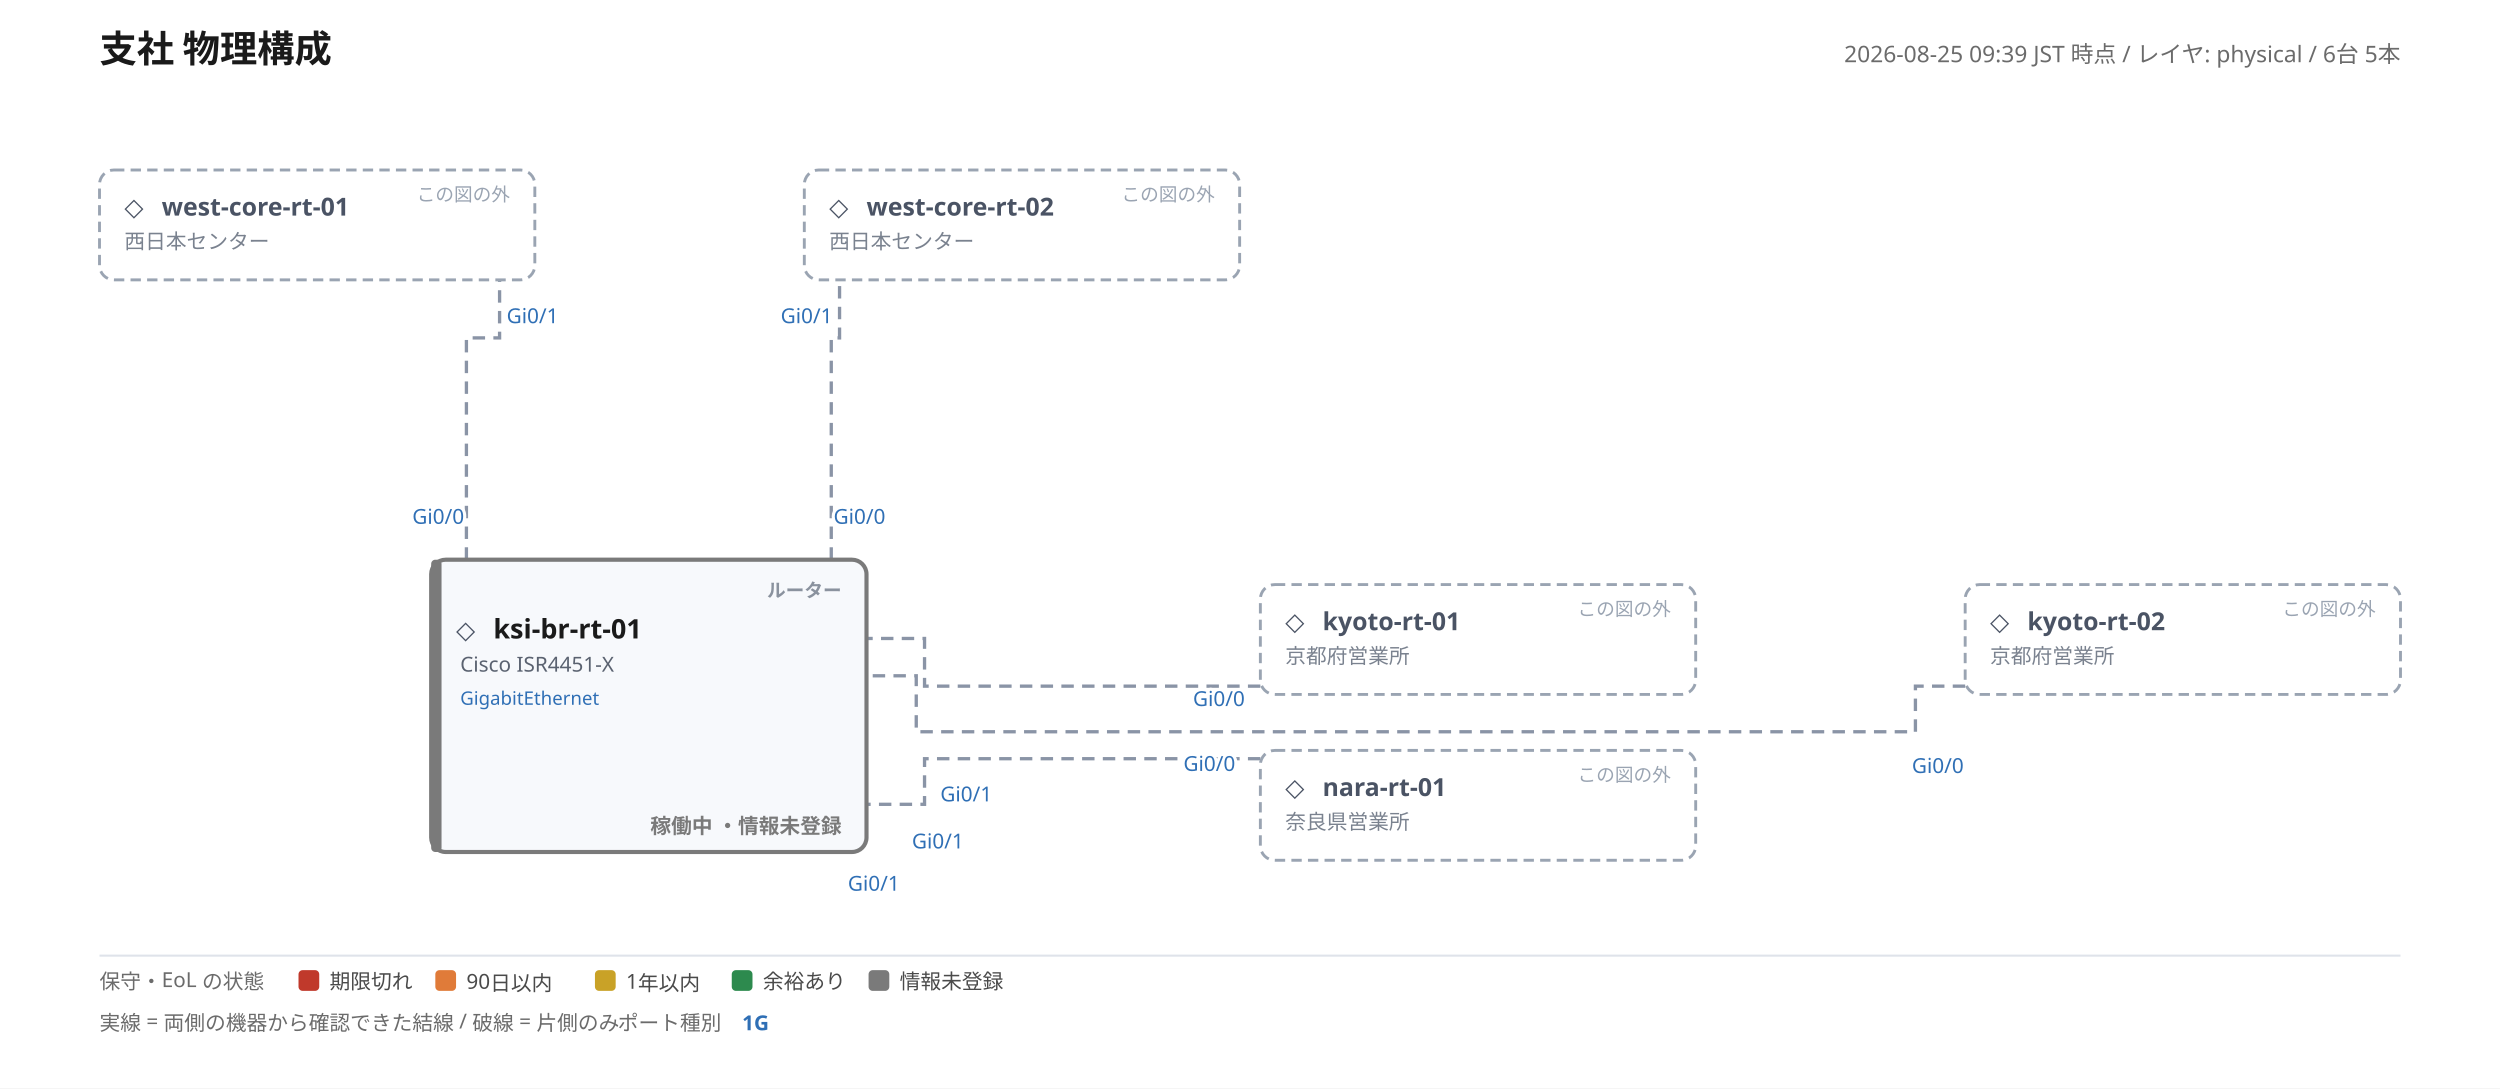
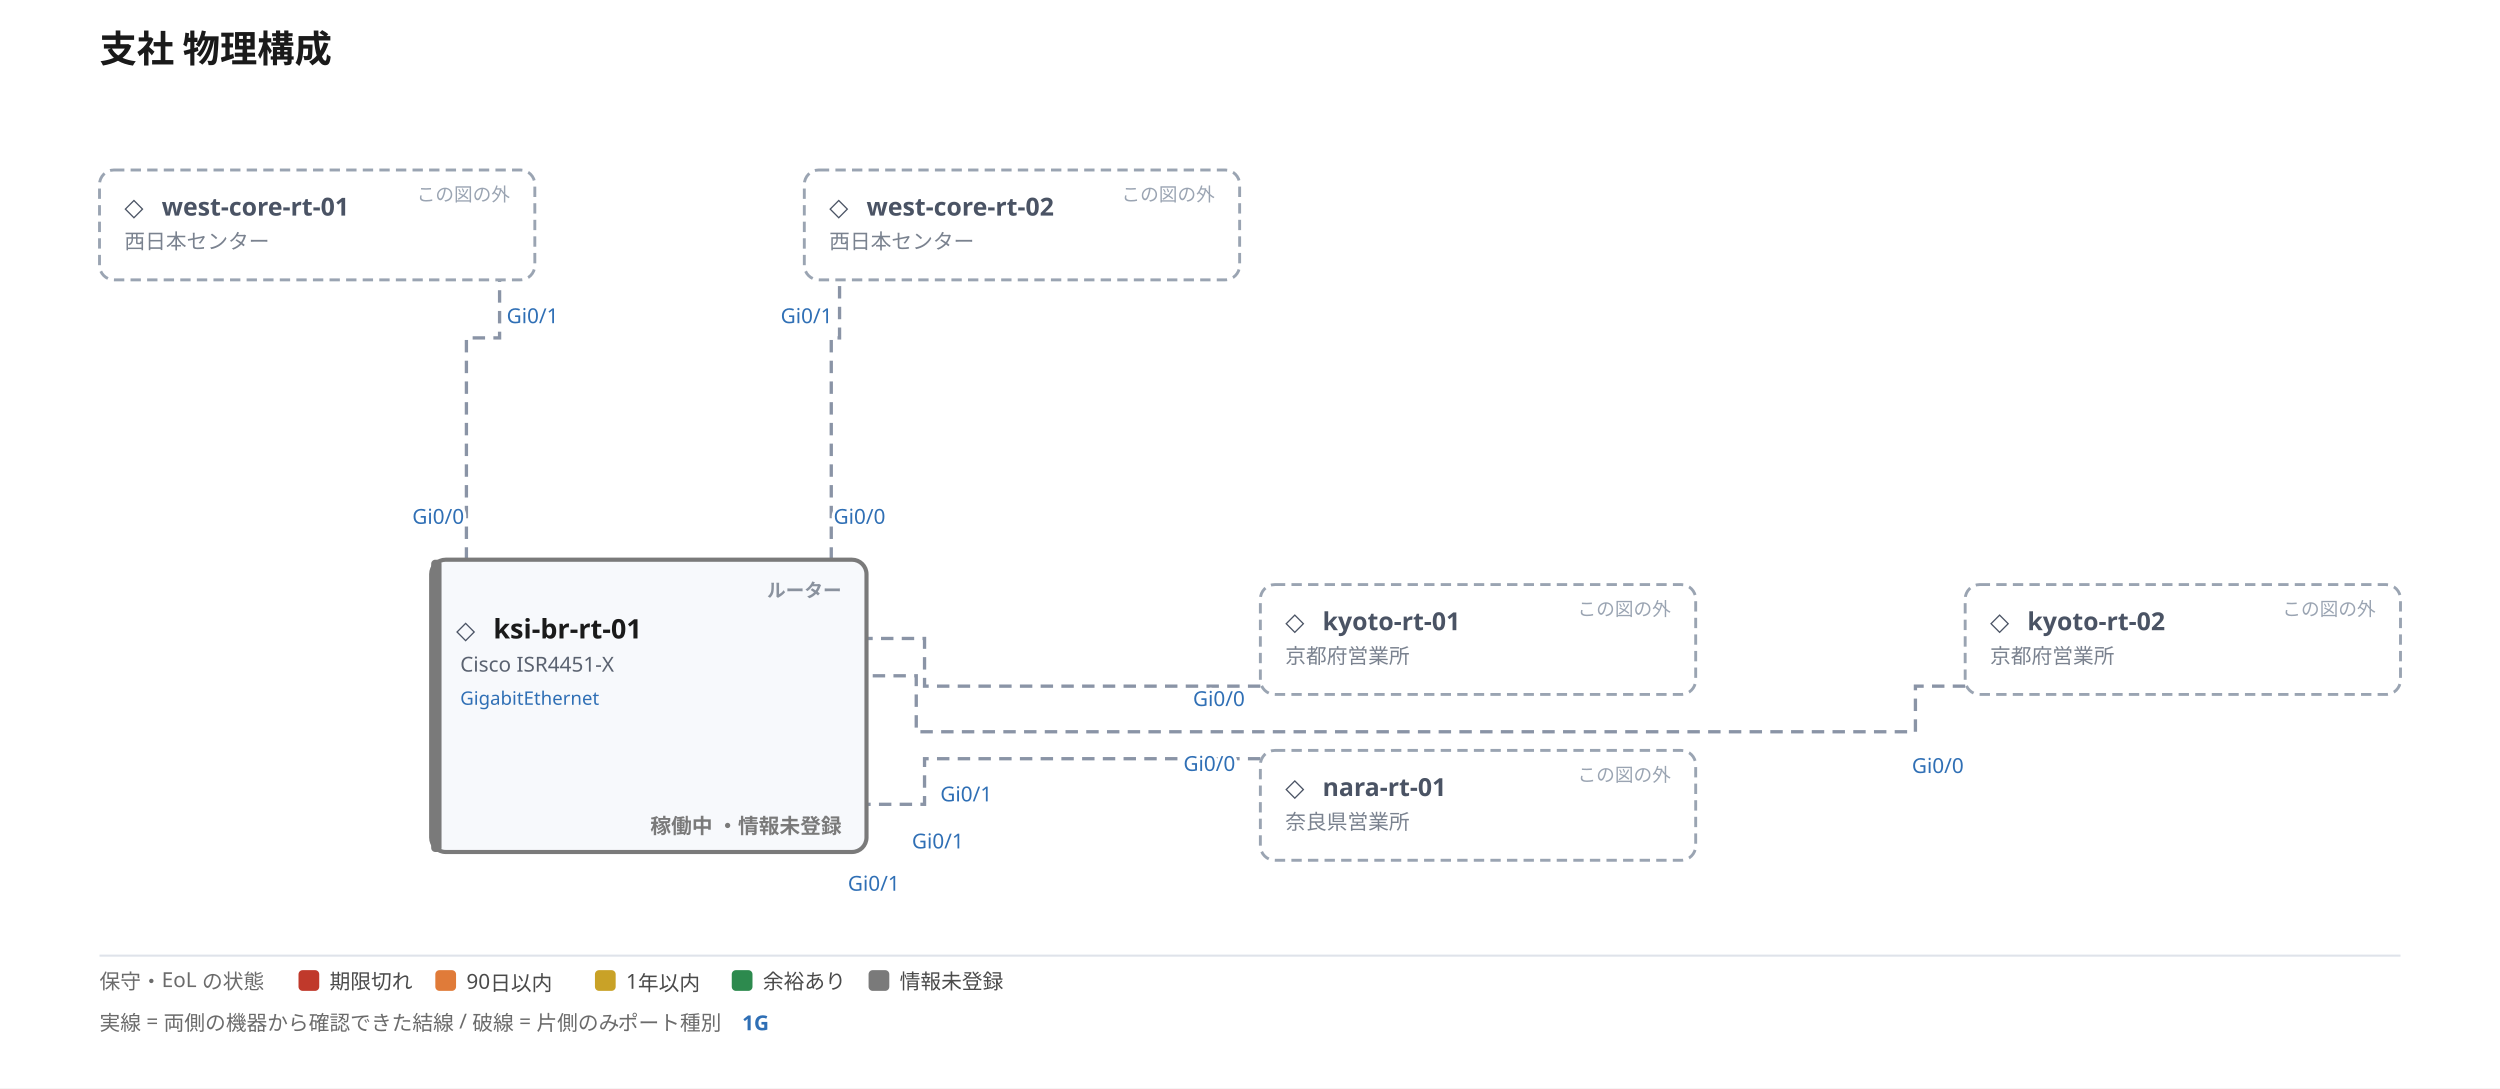
<svg xmlns="http://www.w3.org/2000/svg" width="1206" height="525" viewBox="0 0 1206 525" font-family="'Yu Gothic', 'Hiragino Kaku Gothic ProN', Meiryo, 'Noto Sans JP', sans-serif">
  <rect width="100%" height="100%" fill="#ffffff" />
  <text x="48" y="30" font-size="18" font-weight="700" fill="#1a1a1a">支社 物理構成</text>
-   <text x="1158" y="30" font-size="11" fill="#6b6b6b" text-anchor="end">2026-08-25 09:39 JST 時点 / レイヤ: physical / 6台 5本</text>
  <polyline points="225,270 225,163 241,163 241,135" fill="none" stroke="#8a94a6" stroke-width="1.6" stroke-dasharray="6 4" />
  <text class="port-label" x="223.9" y="252.7" font-size="10" fill="#2f6fb5" text-anchor="end" paint-order="stroke" stroke="#ffffff" stroke-width="3">Gi0/0</text>
  <text class="port-label" x="244.4" y="155.9" font-size="10" fill="#2f6fb5" text-anchor="start" paint-order="stroke" stroke="#ffffff" stroke-width="3">Gi0/1</text>
  <polyline points="401,270 401,163 405,163 405,135" fill="none" stroke="#8a94a6" stroke-width="1.6" stroke-dasharray="6 4" />
  <text class="port-label" x="402.1" y="252.7" font-size="10" fill="#2f6fb5" text-anchor="start" paint-order="stroke" stroke="#ffffff" stroke-width="3">Gi0/0</text>
  <text class="port-label" x="401.6" y="155.9" font-size="10" fill="#2f6fb5" text-anchor="end" paint-order="stroke" stroke="#ffffff" stroke-width="3">Gi0/1</text>
  <polyline points="608,331 446,331 446,308 418,308" fill="none" stroke="#8a94a6" stroke-width="1.6" stroke-dasharray="6 4" />
  <text class="port-label" x="600.5" y="340.6" font-size="10" fill="#2f6fb5" text-anchor="end" paint-order="stroke" stroke="#ffffff" stroke-width="3">Gi0/0</text>
  <text class="port-label" x="453.6" y="386.6" font-size="10" fill="#2f6fb5" text-anchor="start" paint-order="stroke" stroke="#ffffff" stroke-width="3">Gi0/1</text>
  <polyline points="948,331 924,331 924,353 442,353 442,326 418,326" fill="none" stroke="#8a94a6" stroke-width="1.6" stroke-dasharray="6 4" />
  <text class="port-label" x="947.3" y="372.9" font-size="10" fill="#2f6fb5" text-anchor="end" paint-order="stroke" stroke="#ffffff" stroke-width="3">Gi0/0</text>
  <text class="port-label" x="439.9" y="409.3" font-size="10" fill="#2f6fb5" text-anchor="start" paint-order="stroke" stroke="#ffffff" stroke-width="3">Gi0/1</text>
  <polyline points="608,366 446,366 446,388 418,388" fill="none" stroke="#8a94a6" stroke-width="1.6" stroke-dasharray="6 4" />
  <text class="port-label" x="595.9" y="371.9" font-size="10" fill="#2f6fb5" text-anchor="end" paint-order="stroke" stroke="#ffffff" stroke-width="3">Gi0/0</text>
  <text class="port-label" x="409.0" y="429.7" font-size="10" fill="#2f6fb5" text-anchor="start" paint-order="stroke" stroke="#ffffff" stroke-width="3">Gi0/1</text>
  <g>
    <rect x="48" y="82" width="210" height="53" rx="7" fill="none" stroke="#9aa4b2" stroke-width="1.4" stroke-dasharray="5 3" />
    <text x="60" y="104" font-size="12" fill="#4a5364">◇</text>
    <text x="78" y="104" font-size="12" font-weight="700" fill="#4a5364">west-core-rt-01</text>
    <text x="60" y="120" font-size="10" fill="#7a828f">西日本センター</text>
    <text x="246" y="97" font-size="9" fill="#9aa4b2" text-anchor="end">この図の外</text>
  </g>
  <g>
    <rect x="388" y="82" width="210" height="53" rx="7" fill="none" stroke="#9aa4b2" stroke-width="1.4" stroke-dasharray="5 3" />
    <text x="400" y="104" font-size="12" fill="#4a5364">◇</text>
    <text x="418" y="104" font-size="12" font-weight="700" fill="#4a5364">west-core-rt-02</text>
    <text x="400" y="120" font-size="10" fill="#7a828f">西日本センター</text>
    <text x="586" y="97" font-size="9" fill="#9aa4b2" text-anchor="end">この図の外</text>
  </g>
  <g>
    <rect x="208" y="270" width="210" height="141" rx="7" fill="#f7f9fc" stroke="#7a7a7a" stroke-width="2" />
    <rect x="208" y="270" width="5" height="141" rx="2" fill="#7a7a7a" />
    <text x="406" y="288" font-size="9" font-weight="700" fill="#8a929e" text-anchor="end">ルーター</text>
    <text x="220" y="308" font-size="12" fill="#4a5364">◇</text>
    <text x="238" y="308" font-size="13" font-weight="700" fill="#1a1a1a">ksi-br-rt-01</text>
    <text x="222" y="324" font-size="10" fill="#5a6270">Cisco ISR4451-X</text>
    <text x="222" y="340" font-size="9">
      <tspan fill="#2f6fb5">GigabitEthernet</tspan>
    </text>
    <text x="406" y="402" font-size="10" font-weight="600" fill="#7a7a7a" text-anchor="end">稼働中 ・情報未登録</text>
  </g>
  <g>
    <rect x="608" y="282" width="210" height="53" rx="7" fill="none" stroke="#9aa4b2" stroke-width="1.4" stroke-dasharray="5 3" />
    <text x="620" y="304" font-size="12" fill="#4a5364">◇</text>
    <text x="638" y="304" font-size="12" font-weight="700" fill="#4a5364">kyoto-rt-01</text>
    <text x="620" y="320" font-size="10" fill="#7a828f">京都府営業所</text>
    <text x="806" y="297" font-size="9" fill="#9aa4b2" text-anchor="end">この図の外</text>
  </g>
  <g>
    <rect x="948" y="282" width="210" height="53" rx="7" fill="none" stroke="#9aa4b2" stroke-width="1.4" stroke-dasharray="5 3" />
    <text x="960" y="304" font-size="12" fill="#4a5364">◇</text>
    <text x="978" y="304" font-size="12" font-weight="700" fill="#4a5364">kyoto-rt-02</text>
    <text x="960" y="320" font-size="10" fill="#7a828f">京都府営業所</text>
    <text x="1146" y="297" font-size="9" fill="#9aa4b2" text-anchor="end">この図の外</text>
  </g>
  <g>
    <rect x="608" y="362" width="210" height="53" rx="7" fill="none" stroke="#9aa4b2" stroke-width="1.4" stroke-dasharray="5 3" />
    <text x="620" y="384" font-size="12" fill="#4a5364">◇</text>
    <text x="638" y="384" font-size="12" font-weight="700" fill="#4a5364">nara-rt-01</text>
    <text x="620" y="400" font-size="10" fill="#7a828f">奈良県営業所</text>
    <text x="806" y="377" font-size="9" fill="#9aa4b2" text-anchor="end">この図の外</text>
  </g>
  <line x1="48" y1="461" x2="1158" y2="461" stroke="#dfe3ea" stroke-width="1" />
  <text x="48" y="477" font-size="10" fill="#6b6b6b">保守・EoL の状態</text>
  <rect x="144" y="468" width="10" height="10" rx="2" fill="#c0392b" />
  <text x="159" y="477" font-size="10" fill="#4a4a4a">期限切れ</text>
  <rect x="210" y="468" width="10" height="10" rx="2" fill="#e07b39" />
  <text x="225" y="477" font-size="10" fill="#4a4a4a">90日以内</text>
  <rect x="287" y="468" width="10" height="10" rx="2" fill="#c9a227" />
  <text x="302" y="477" font-size="10" fill="#4a4a4a">1年以内</text>
  <rect x="353" y="468" width="10" height="10" rx="2" fill="#2d8a4e" />
  <text x="368" y="477" font-size="10" fill="#4a4a4a">余裕あり</text>
  <rect x="419" y="468" width="10" height="10" rx="2" fill="#7a7a7a" />
  <text x="434" y="477" font-size="10" fill="#4a4a4a">情報未登録</text>
  <text x="48" y="497" font-size="10" fill="#6b6b6b">実線 = 両側の機器から確認できた結線 / 破線 = 片側のみ</text>
  <text x="298" y="497" font-size="10" fill="#6b6b6b">ポート種別</text>
  <text x="358" y="497" font-size="10" fill="#2f6fb5" font-weight="700">1G</text>
</svg>
